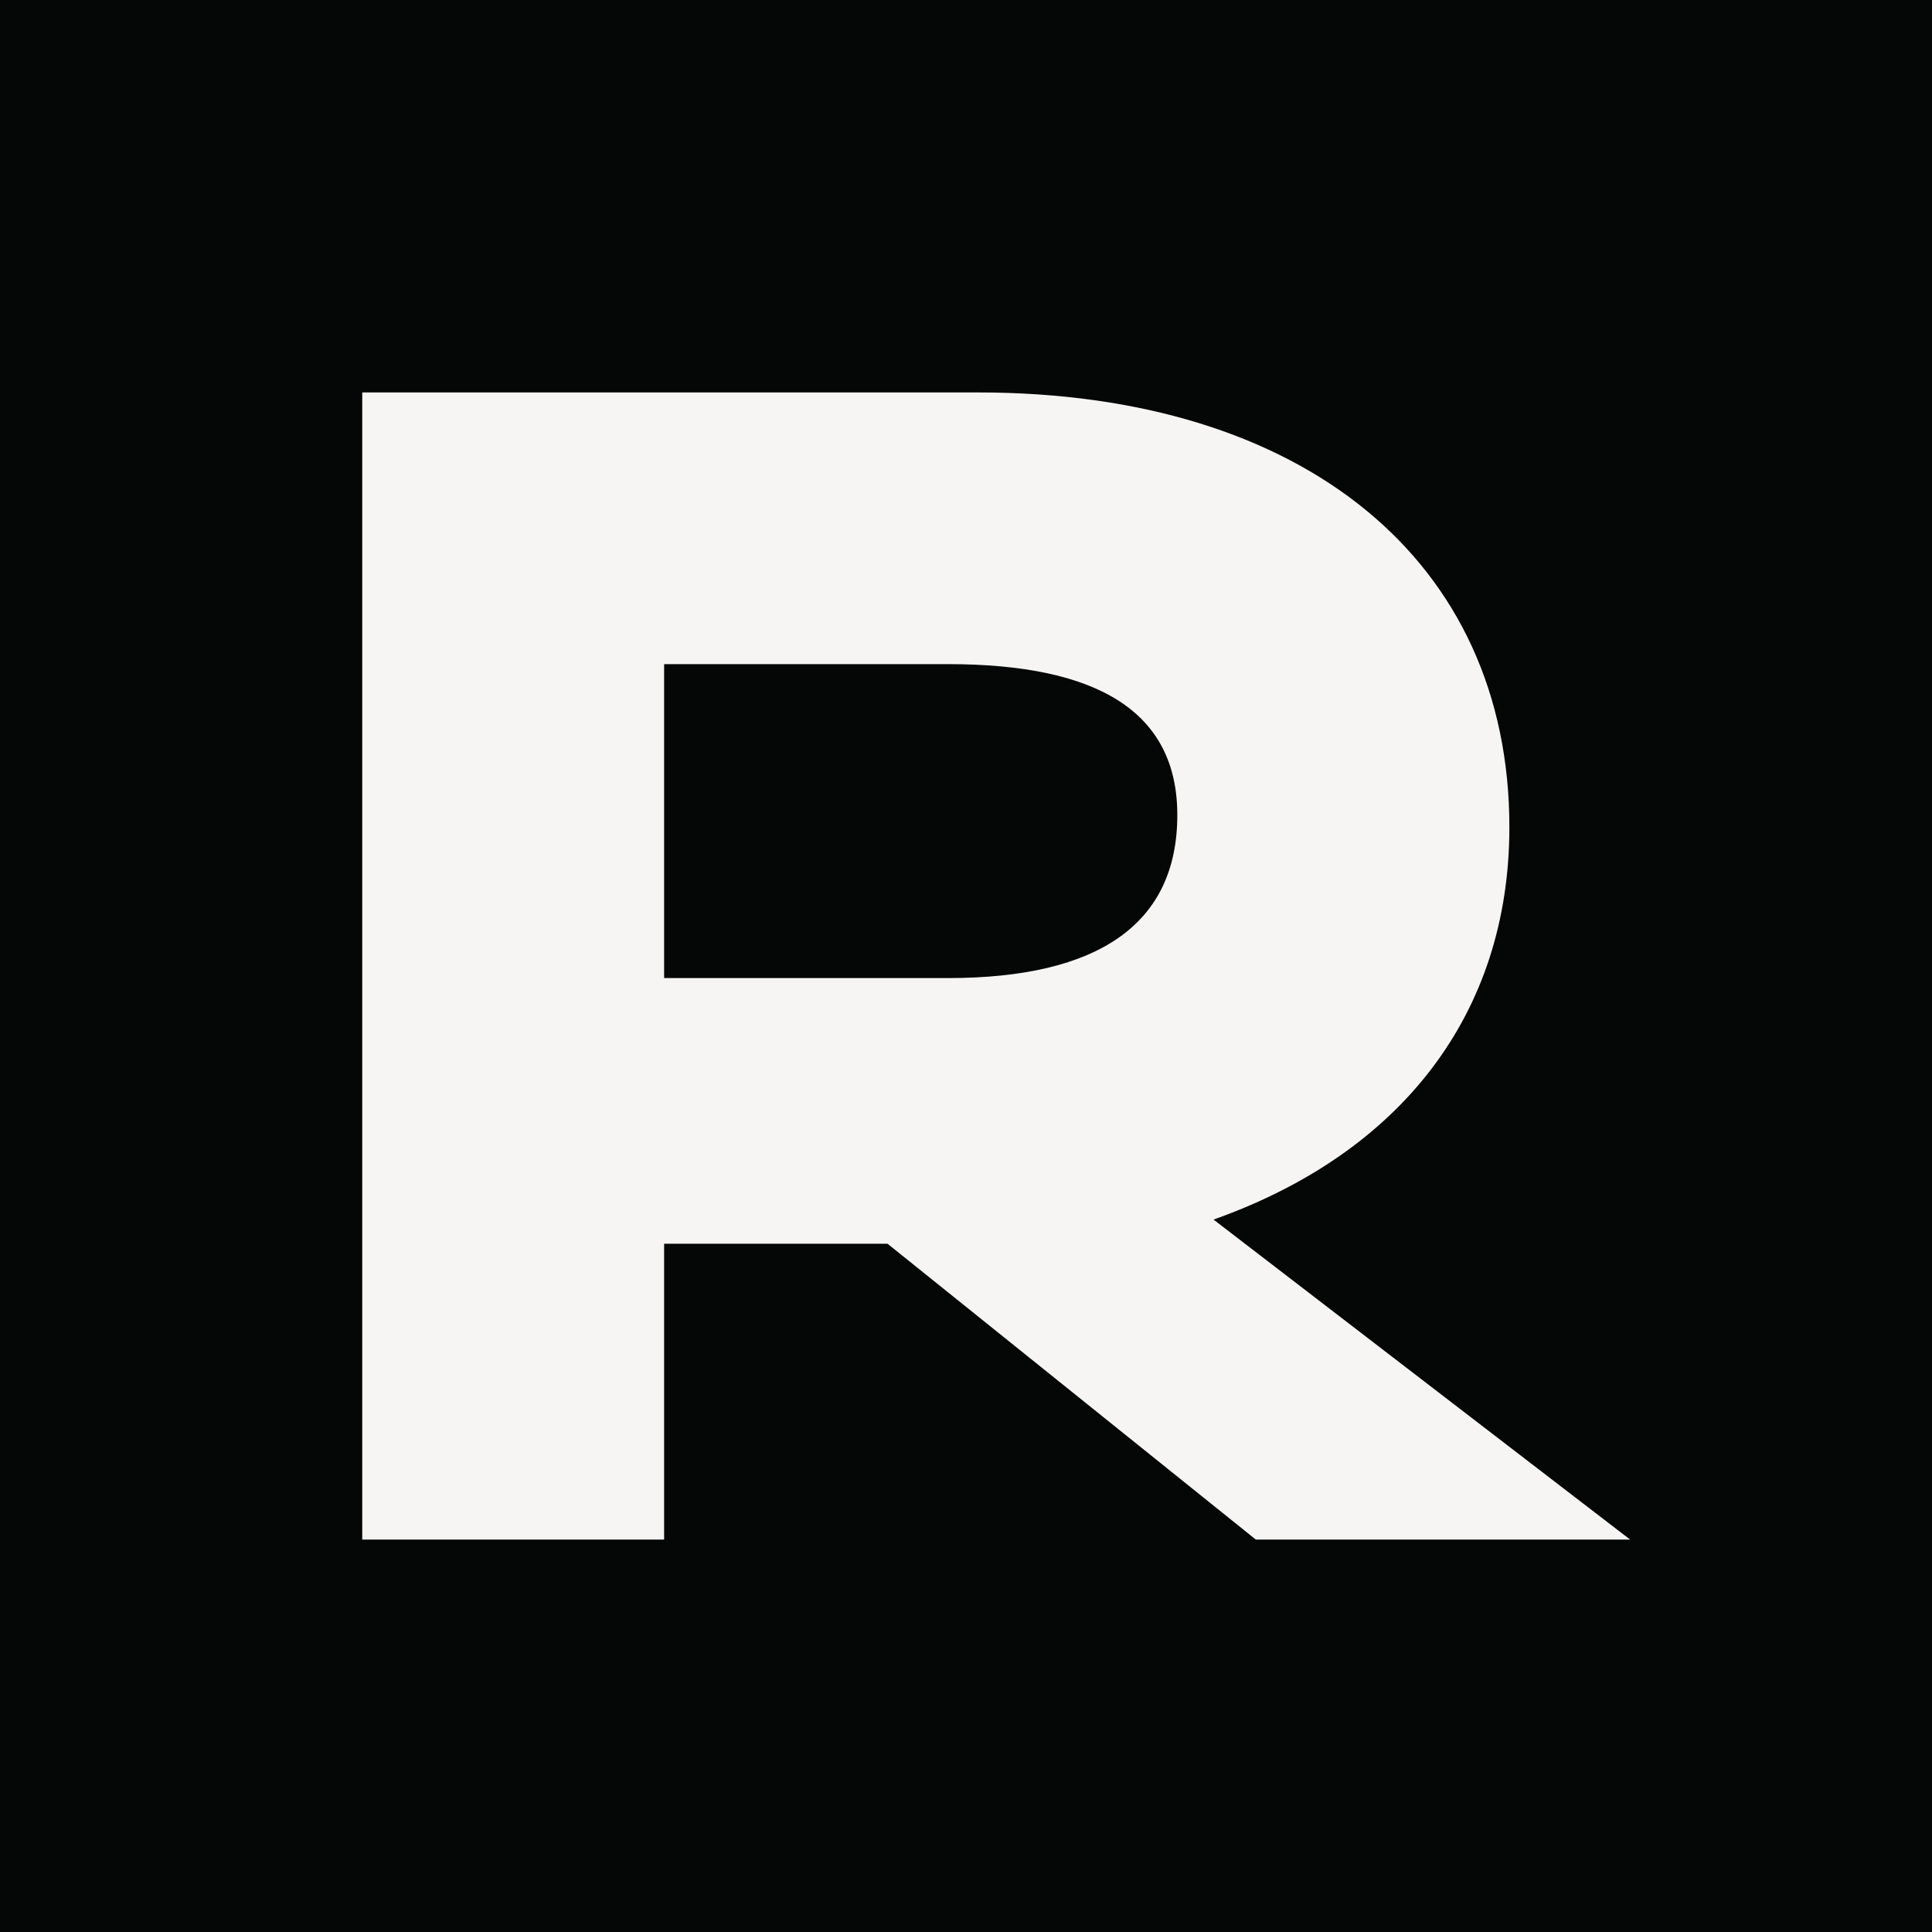
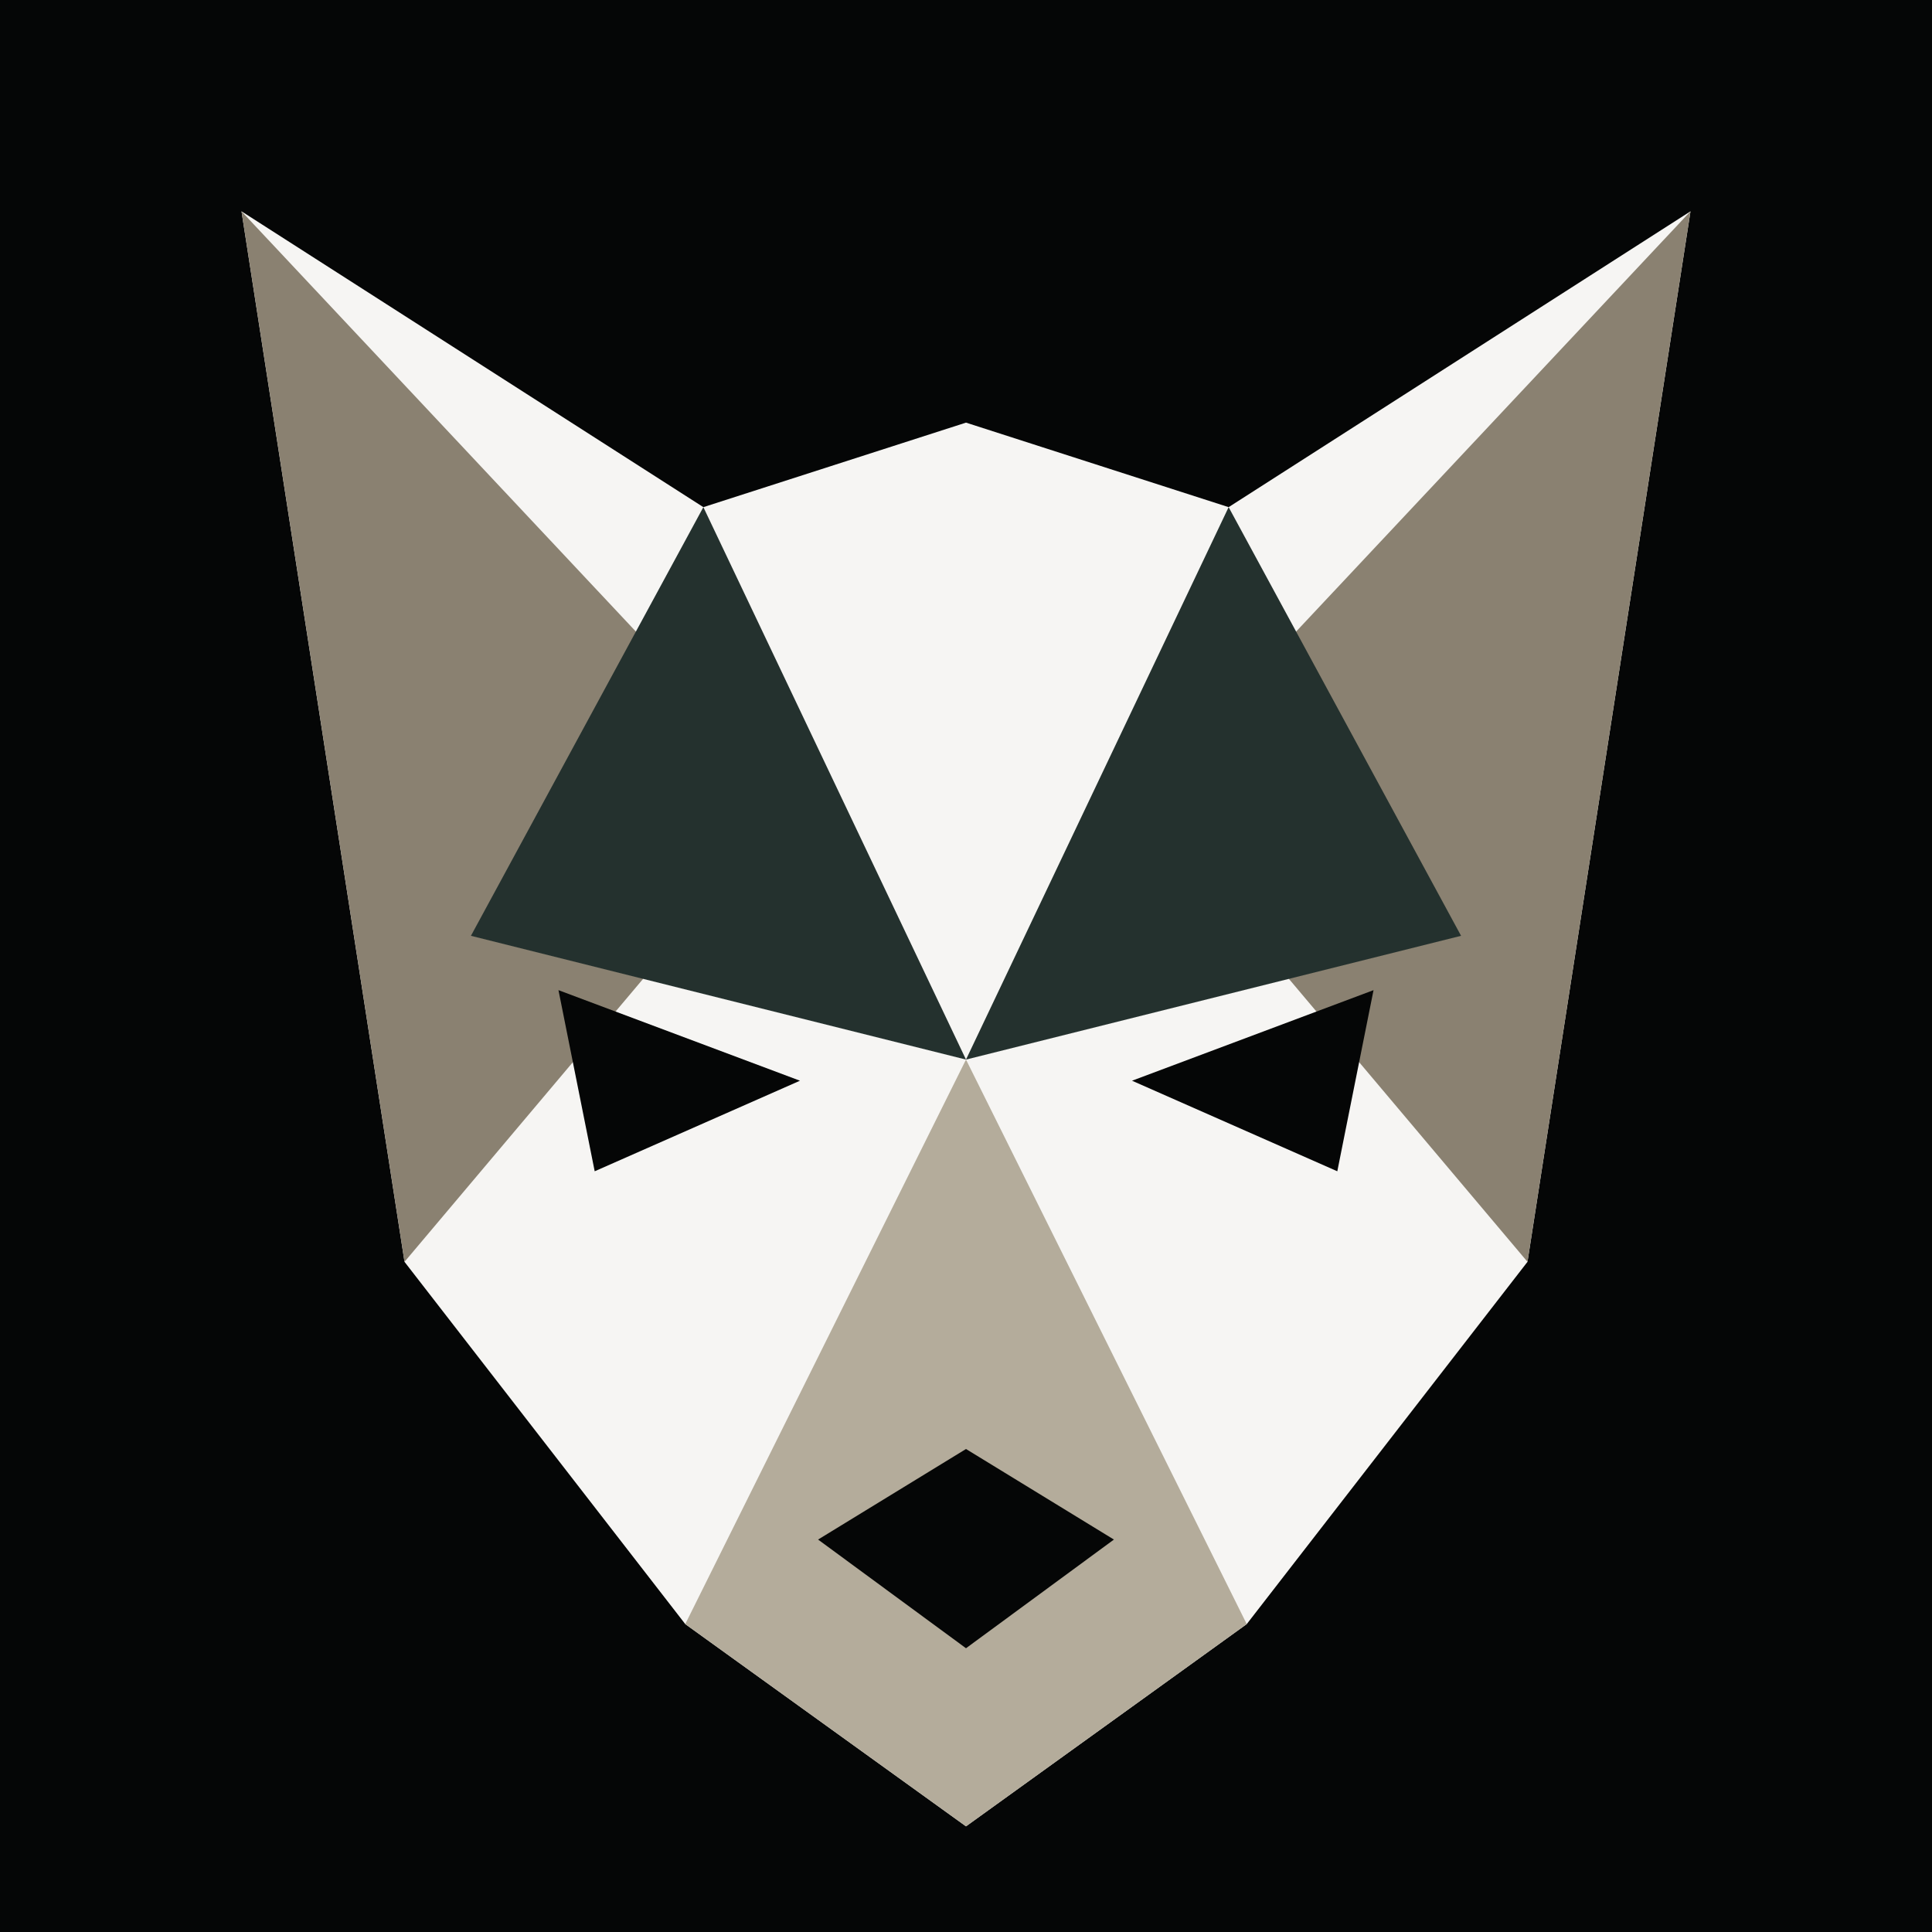
<svg xmlns="http://www.w3.org/2000/svg" viewBox="0 0 64 64">
  <rect width="64" height="64" fill="#050606" />
-   <path d="M12 51V13h20.4C43.2 13 50 18.6 50 27.4c0 6.2-3.6 10.8-9.8 13L54 51H41.6L29.4 41.2H22V51H12Zm10-29v10.4h9.4c5 0 7.6-1.8 7.6-5.4 0-3.4-2.6-5-7.6-5H22Z" fill="#F6F5F3" />
+   <path d="m8 7 15.3 9.8L32 14l8.7 2.8L56 7l-5.4 34.8-9.3 12L32 60.5l-9.3-6.7-9.3-12L8 7Z" fill="#F6F5F3" />
+   <path d="m8 7 18.3 19.5-12.9 15.3L8 7Zm48 0L37.7 26.5l12.9 15.3L56 7Z" fill="#8A8171" />
+   <path d="m23.3 16.8 8.7 18.3L15.6 31l7.7-14.2Zm17.4 0L32 35.1 48.4 31l-7.7-14.2Z" fill="#24312E" />
+   <path d="m32 35.1 9.3 18.7L32 60.5l-9.3-6.7L32 35.1Z" fill="#B4AC9B" />
+   <path d="m18.5 32.8 8 3-6.8 3-1.2-6Zm27 0-8 3 6.8 3 1.2-6ZM27.1 51l4.9-3 4.9 3-4.9 3.6-4.9-3.6Z" fill="#050606" />
</svg>
